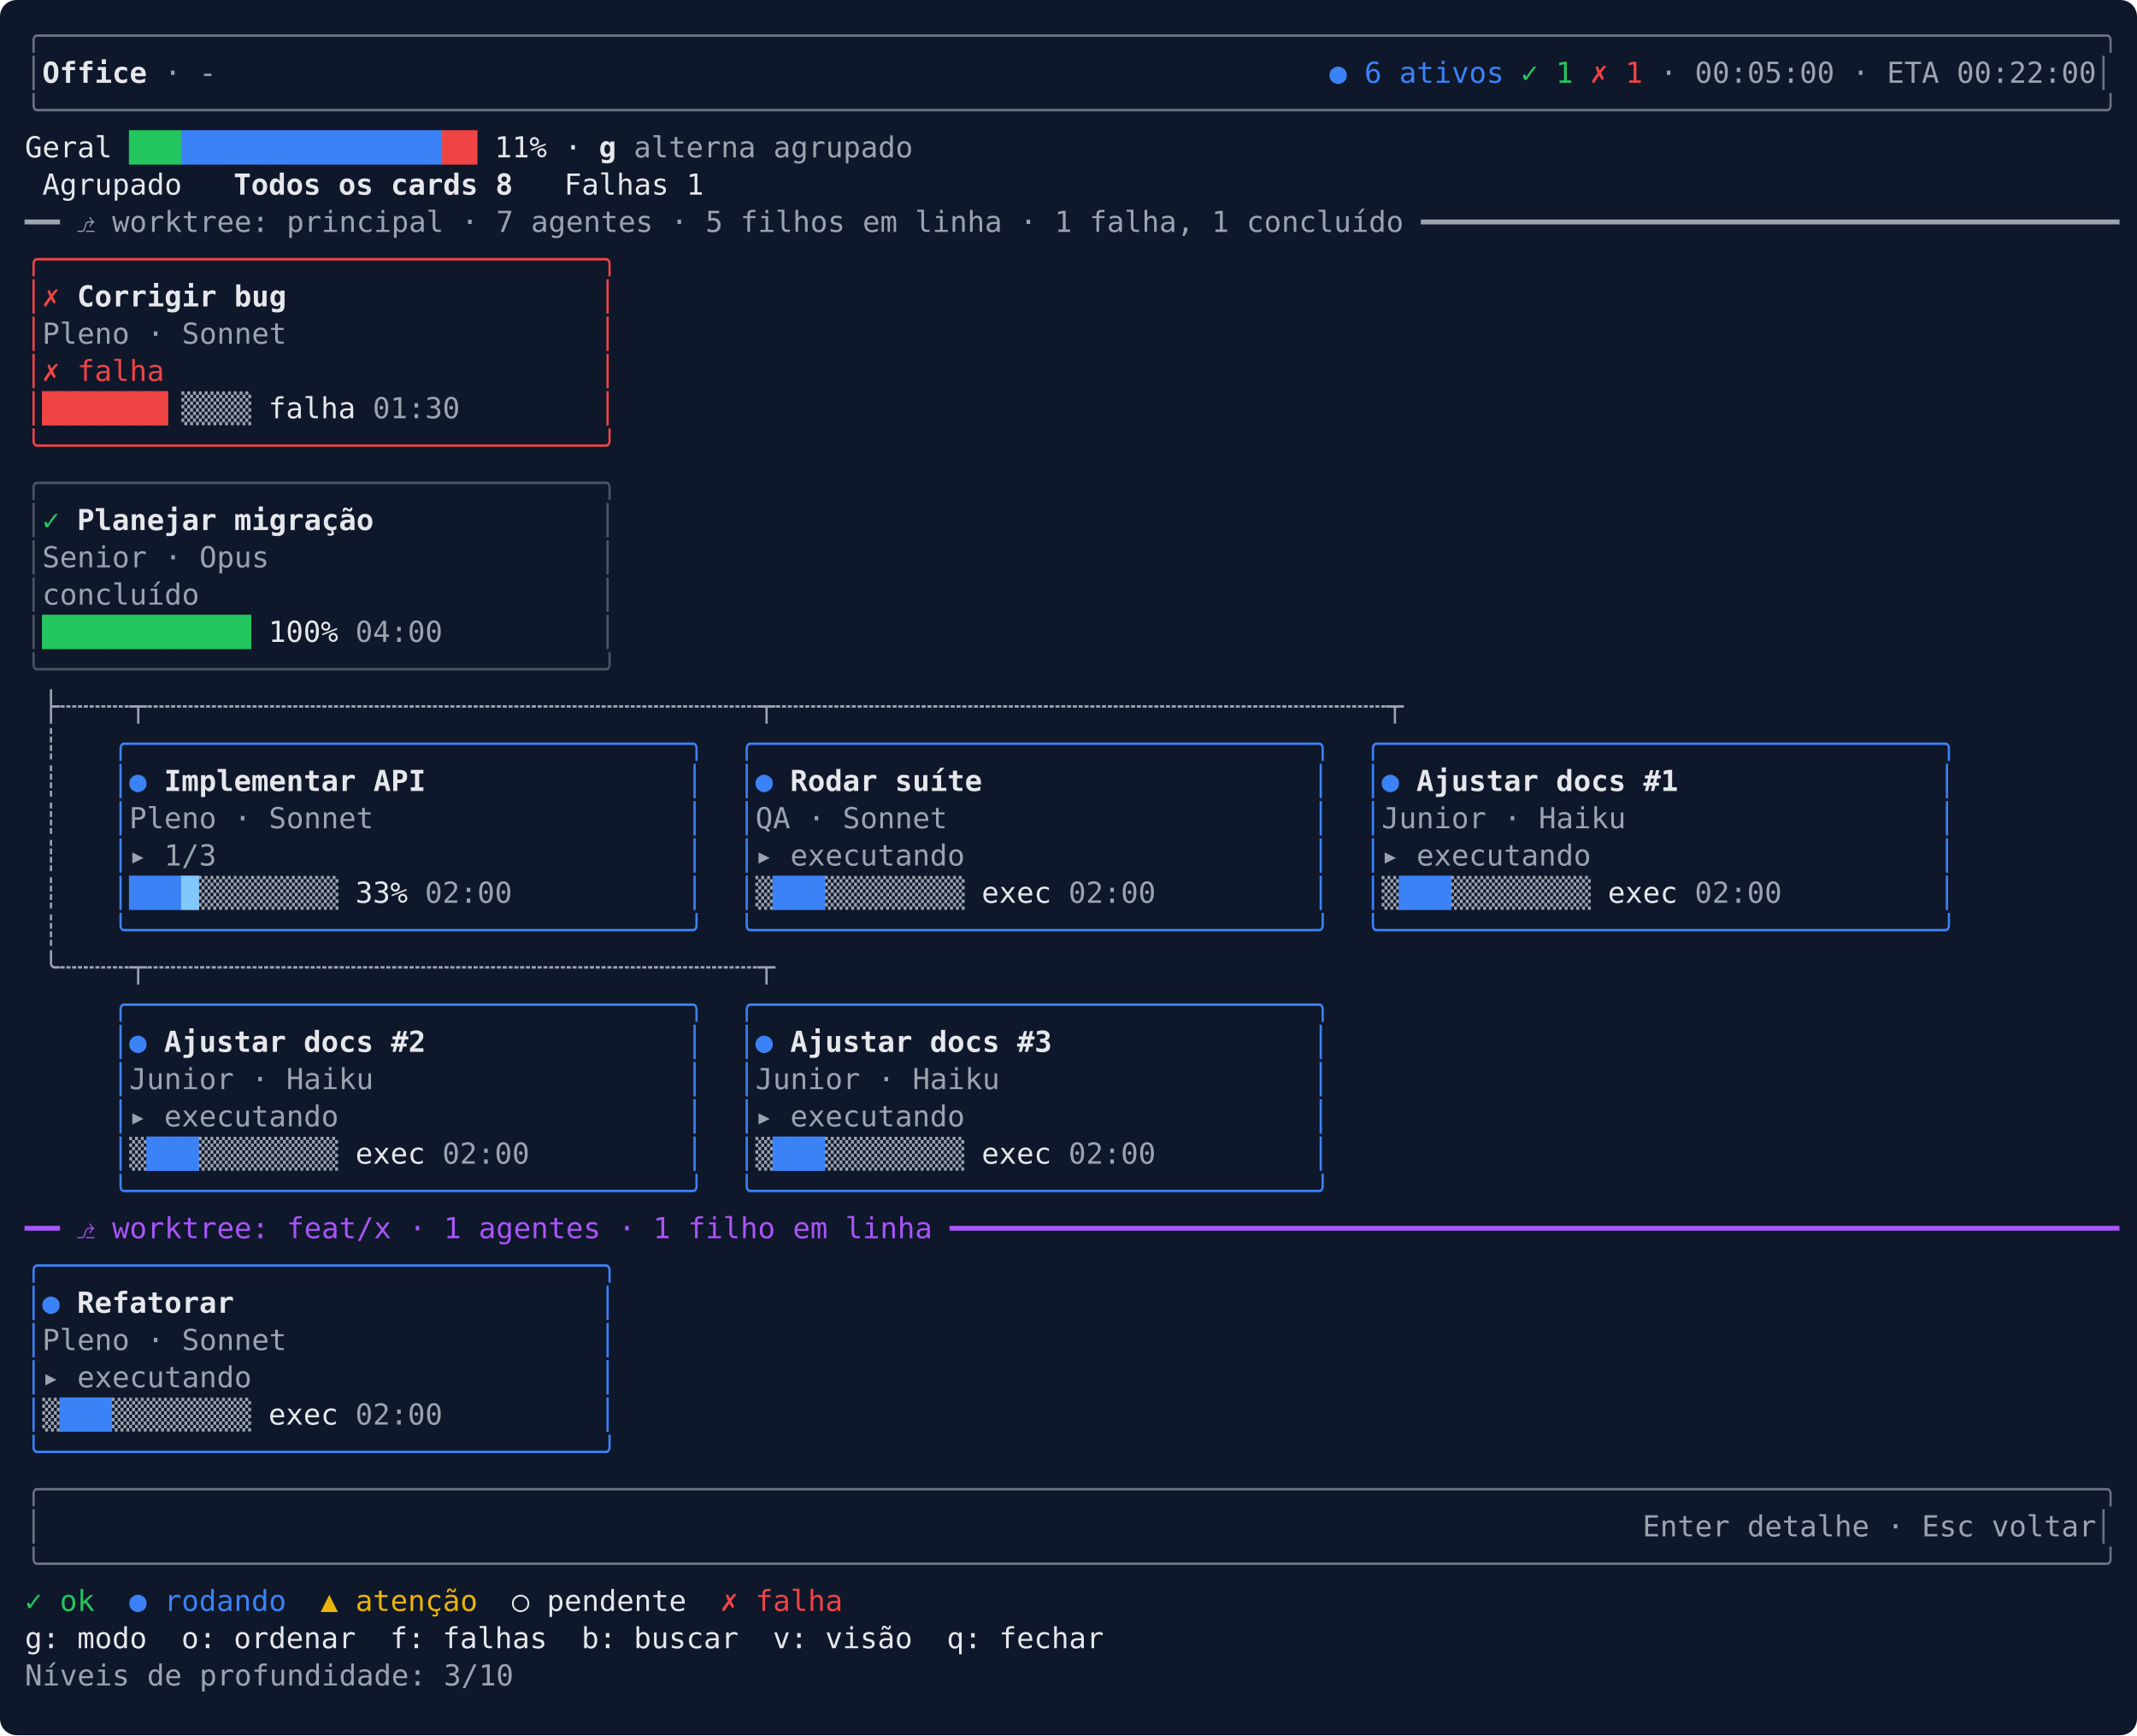
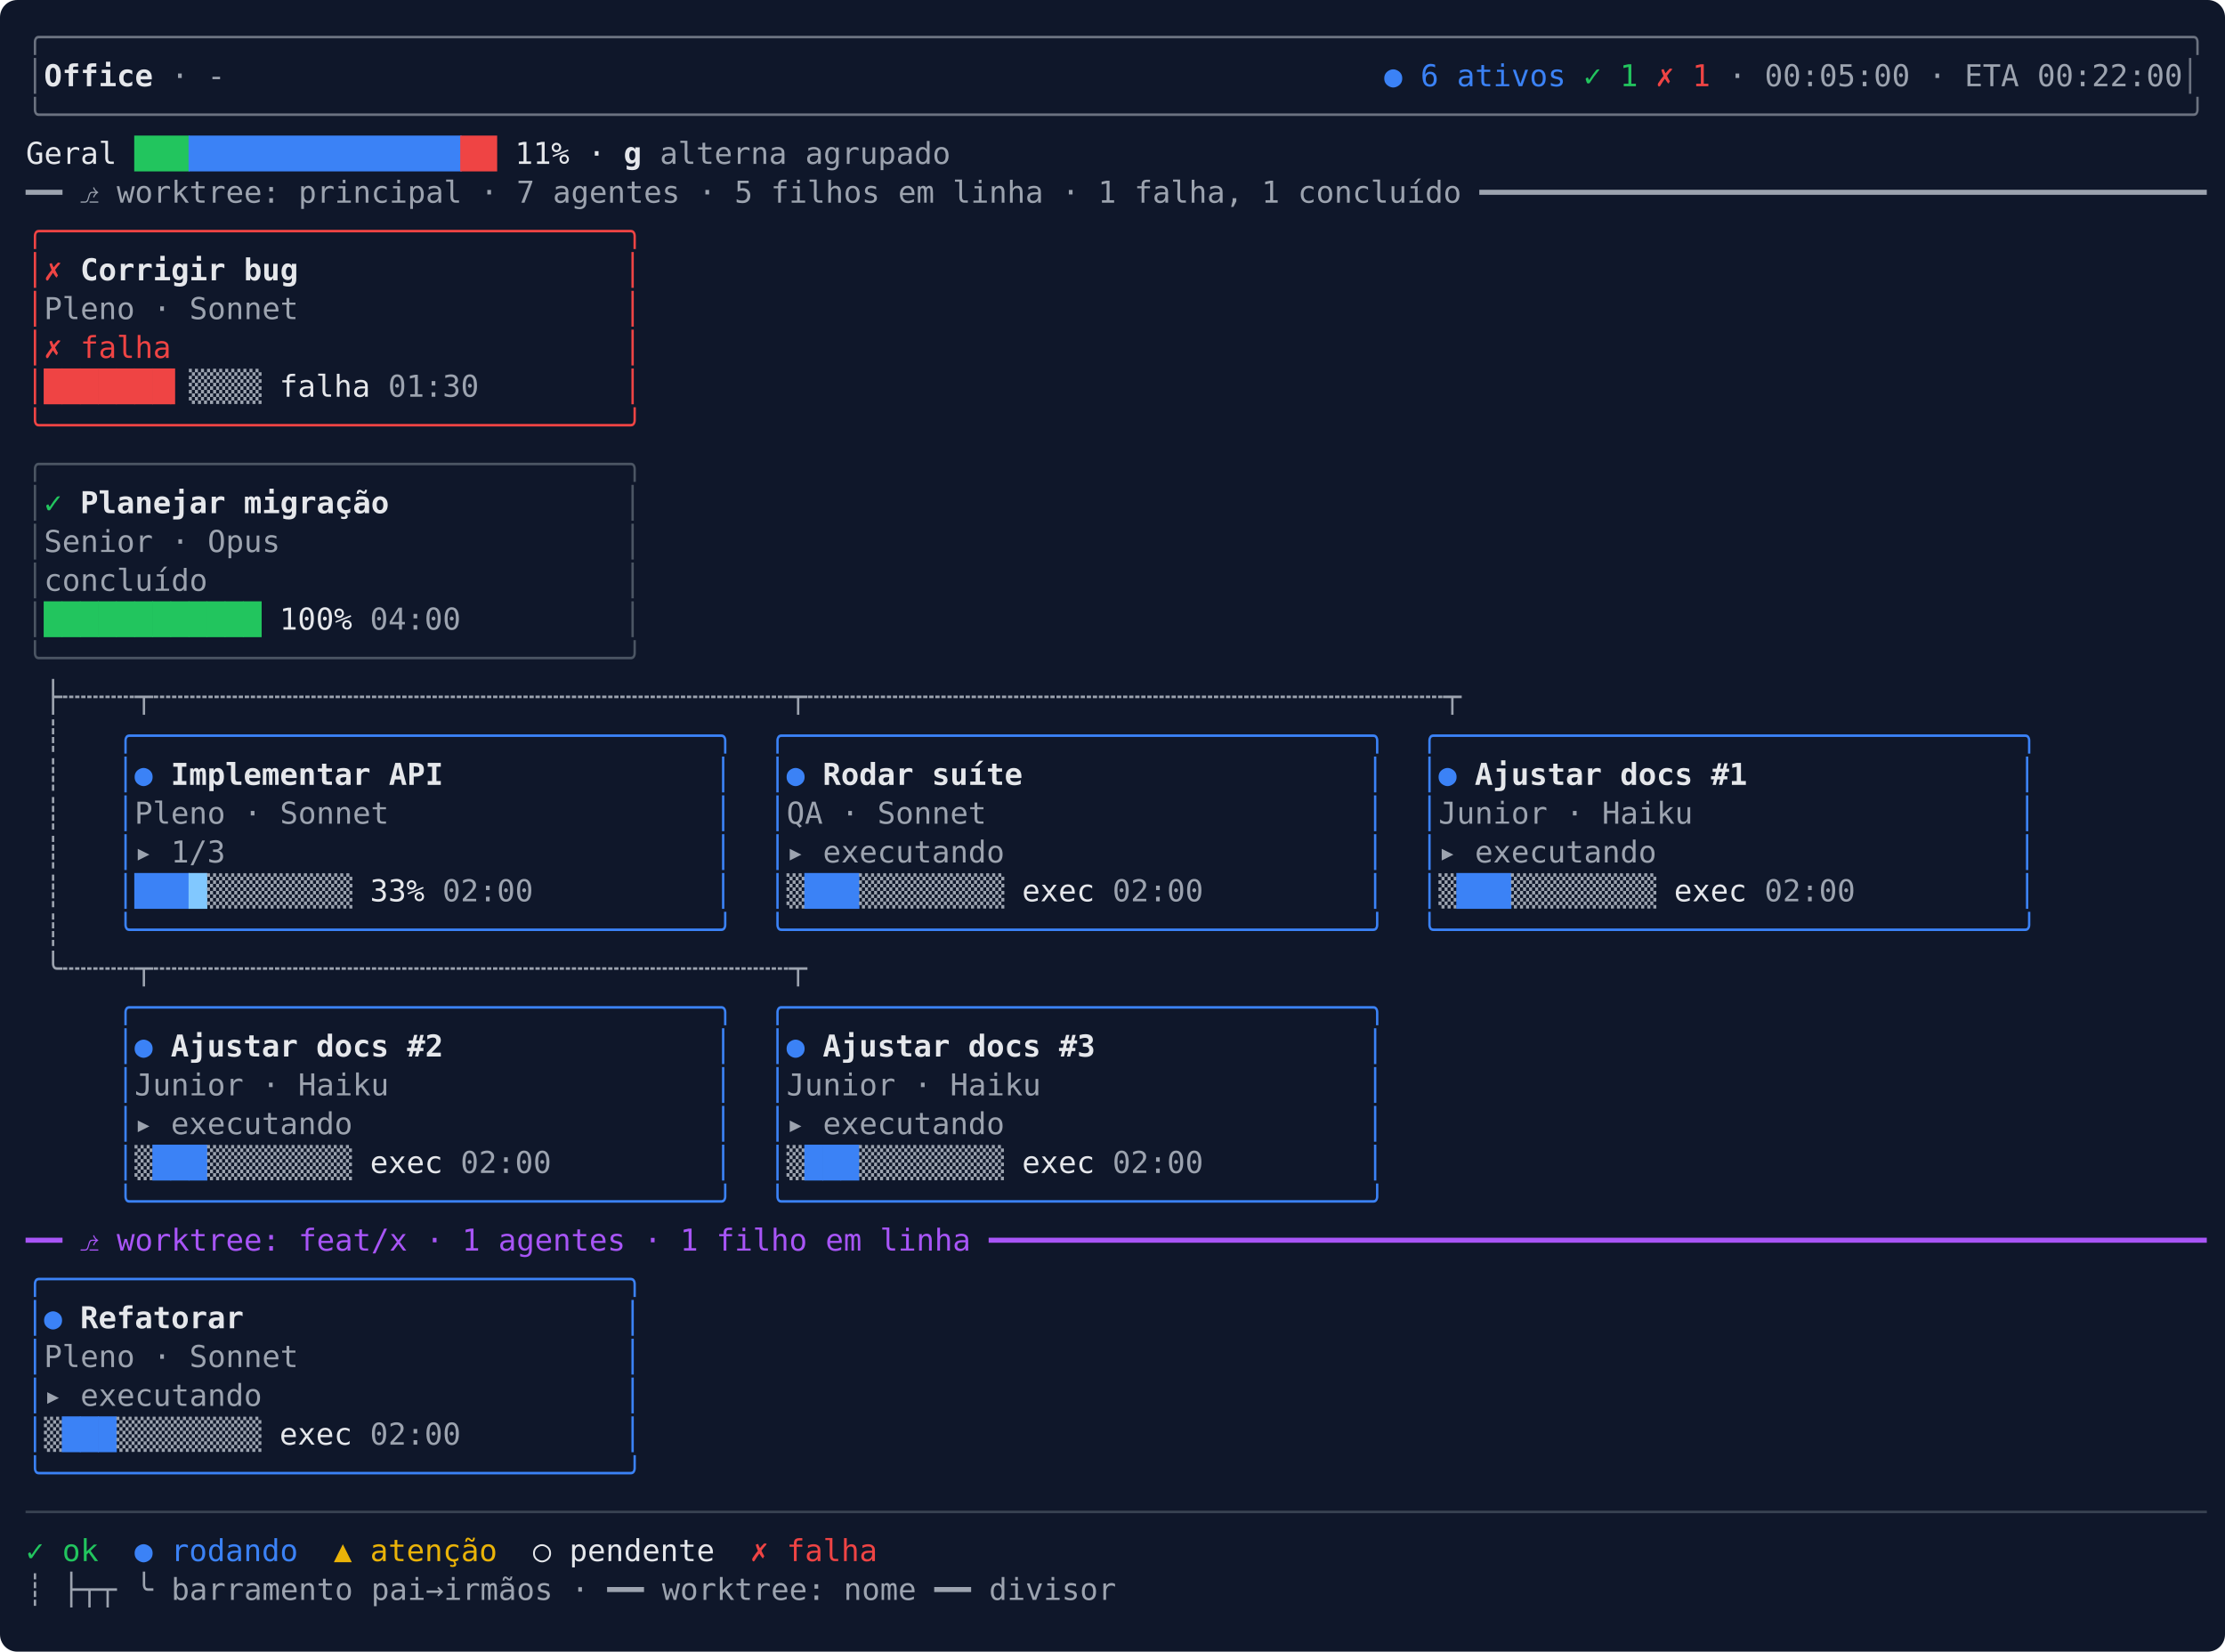
- <svg xmlns="http://www.w3.org/2000/svg" width="1032" height="838" font-family="Menlo,Consolas,monospace" font-size="14">
+ <svg xmlns="http://www.w3.org/2000/svg" width="1032" height="766" font-family="Menlo,Consolas,monospace" font-size="14">
  <rect width="100%" height="100%" rx="8" fill="#0f172a" />
  <text y="22">
    <tspan x="12.0" fill="#6b7280" xml:space="preserve">╭──────────────────────────────────────────────────────────────────────────────────────────────────────────────────────╮</tspan>
  </text>
  <text y="40">
    <tspan x="12.0" fill="#6b7280" xml:space="preserve">│</tspan>
    <tspan x="20.4" fill="#e5e7eb" font-weight="bold" xml:space="preserve">Office</tspan>
    <tspan x="70.8" fill="#9ca3af" xml:space="preserve"> · -</tspan>
    <tspan x="104.4" fill="#e5e7eb" xml:space="preserve">                                                                </tspan>
    <tspan x="642.0" fill="#3b82f6" xml:space="preserve">● 6 ativos</tspan>
    <tspan x="726.0" fill="#22c55e" xml:space="preserve"> ✓ 1</tspan>
    <tspan x="759.6" fill="#ef4444" xml:space="preserve"> ✗ 1</tspan>
    <tspan x="793.2" fill="#9ca3af" xml:space="preserve"> · 00:05:00 · ETA 00:22:00</tspan>
    <tspan x="1011.6" fill="#6b7280" xml:space="preserve">│</tspan>
  </text>
  <text y="58">
    <tspan x="12.0" fill="#6b7280" xml:space="preserve">╰──────────────────────────────────────────────────────────────────────────────────────────────────────────────────────╯</tspan>
  </text>
  <text y="76">
    <tspan x="12.0" fill="#e5e7eb" xml:space="preserve">Geral </tspan>
    <tspan x="62.4" fill="#22c55e" xml:space="preserve">███</tspan>
    <tspan x="87.6" fill="#3b82f6" xml:space="preserve">███████████████</tspan>
    <tspan x="213.6" fill="#ef4444" xml:space="preserve">██</tspan>
    <tspan x="230.4" fill="#9ca3af" xml:space="preserve" />
    <tspan x="230.4" fill="#e5e7eb" xml:space="preserve"> 11% · </tspan>
    <tspan x="289.2" fill="#e5e7eb" font-weight="bold" xml:space="preserve">g</tspan>
    <tspan x="297.6" fill="#9ca3af" xml:space="preserve"> alterna agrupado</tspan>
  </text>
  <text y="94">
-     <tspan x="12.0" fill="#e5e7eb" xml:space="preserve"> Agrupado </tspan>
-     <tspan x="96.0" fill="#e5e7eb" xml:space="preserve"> </tspan>
-     <tspan x="104.4" fill="#e5e7eb" font-weight="bold" xml:space="preserve"> Todos os cards 8 </tspan>
-     <tspan x="255.6" fill="#e5e7eb" xml:space="preserve"> </tspan>
-     <tspan x="264.0" fill="#e5e7eb" xml:space="preserve"> Falhas 1 </tspan>
-     <tspan x="348.0" fill="#e5e7eb" xml:space="preserve"> </tspan>
+     <tspan x="12.0" fill="#9ca3af" xml:space="preserve">━━ ⎇ worktree: principal · 7 agentes · 5 filhos em linha · 1 falha, 1 concluído ━━━━━━━━━━━━━━━━━━━━━━━━━━━━━━━━━━━━━━━━</tspan>
  </text>
  <text y="112">
-     <tspan x="12.0" fill="#9ca3af" xml:space="preserve">━━ ⎇ worktree: principal · 7 agentes · 5 filhos em linha · 1 falha, 1 concluído ━━━━━━━━━━━━━━━━━━━━━━━━━━━━━━━━━━━━━━━━</tspan>
+     <tspan x="12.0" fill="#ef4444" xml:space="preserve">╭────────────────────────────────╮</tspan>
  </text>
  <text y="130">
-     <tspan x="12.0" fill="#ef4444" xml:space="preserve">╭────────────────────────────────╮</tspan>
-   </text>
-   <text y="148">
    <tspan x="12.0" fill="#ef4444" xml:space="preserve">│</tspan>
    <tspan x="20.4" fill="#ef4444" xml:space="preserve">✗ </tspan>
    <tspan x="37.2" fill="#e5e7eb" font-weight="bold" xml:space="preserve">Corrigir bug</tspan>
    <tspan x="138.0" fill="#e5e7eb" xml:space="preserve">                  </tspan>
    <tspan x="289.2" fill="#ef4444" xml:space="preserve">│</tspan>
  </text>
-   <text y="166">
+   <text y="148">
    <tspan x="12.0" fill="#ef4444" xml:space="preserve">│</tspan>
    <tspan x="20.4" fill="#9ca3af" xml:space="preserve">Pleno · Sonnet</tspan>
    <tspan x="138.0" fill="#e5e7eb" xml:space="preserve">                  </tspan>
    <tspan x="289.2" fill="#ef4444" xml:space="preserve">│</tspan>
  </text>
-   <text y="184">
+   <text y="166">
    <tspan x="12.0" fill="#ef4444" xml:space="preserve">│</tspan>
    <tspan x="20.4" fill="#ef4444" xml:space="preserve">✗ falha</tspan>
    <tspan x="79.2" fill="#e5e7eb" xml:space="preserve">                         </tspan>
    <tspan x="289.2" fill="#ef4444" xml:space="preserve">│</tspan>
  </text>
-   <text y="202">
+   <text y="184">
    <tspan x="12.0" fill="#ef4444" xml:space="preserve">│</tspan>
    <tspan x="20.4" fill="#ef4444" xml:space="preserve">█</tspan>
    <tspan x="28.8" fill="#ef4444" xml:space="preserve">█</tspan>
    <tspan x="37.2" fill="#ef4444" xml:space="preserve">█</tspan>
    <tspan x="45.6" fill="#ef4444" xml:space="preserve">█</tspan>
    <tspan x="54.0" fill="#ef4444" xml:space="preserve">█</tspan>
    <tspan x="62.4" fill="#ef4444" xml:space="preserve">█</tspan>
    <tspan x="70.8" fill="#ef4444" xml:space="preserve">█</tspan>
    <tspan x="79.2" fill="#ef4444" xml:space="preserve">▎</tspan>
    <tspan x="87.6" fill="#9ca3af" xml:space="preserve">▒▒▒▒</tspan>
    <tspan x="121.2" fill="#e5e7eb" xml:space="preserve"> falha </tspan>
    <tspan x="180.0" fill="#9ca3af" xml:space="preserve">01:30</tspan>
    <tspan x="222.0" fill="#e5e7eb" xml:space="preserve">        </tspan>
    <tspan x="289.2" fill="#ef4444" xml:space="preserve">│</tspan>
  </text>
+   <text y="202">
+     <tspan x="12.0" fill="#ef4444" xml:space="preserve">╰────────────────────────────────╯</tspan>
+   </text>
  <text y="220">
-     <tspan x="12.0" fill="#ef4444" xml:space="preserve">╰────────────────────────────────╯</tspan>
+     <tspan x="12.0" fill="#4b5563" xml:space="preserve">╭────────────────────────────────╮</tspan>
  </text>
  <text y="238">
-     <tspan x="12.0" fill="#4b5563" xml:space="preserve">╭────────────────────────────────╮</tspan>
-   </text>
-   <text y="256">
    <tspan x="12.0" fill="#4b5563" xml:space="preserve">│</tspan>
    <tspan x="20.4" fill="#22c55e" xml:space="preserve">✓ </tspan>
    <tspan x="37.2" fill="#e5e7eb" font-weight="bold" xml:space="preserve">Planejar migração</tspan>
    <tspan x="180.0" fill="#e5e7eb" xml:space="preserve">             </tspan>
    <tspan x="289.2" fill="#4b5563" xml:space="preserve">│</tspan>
  </text>
-   <text y="274">
+   <text y="256">
    <tspan x="12.0" fill="#4b5563" xml:space="preserve">│</tspan>
    <tspan x="20.4" fill="#9ca3af" xml:space="preserve">Senior · Opus</tspan>
    <tspan x="129.6" fill="#e5e7eb" xml:space="preserve">                   </tspan>
    <tspan x="289.2" fill="#4b5563" xml:space="preserve">│</tspan>
  </text>
-   <text y="292">
+   <text y="274">
    <tspan x="12.0" fill="#4b5563" xml:space="preserve">│</tspan>
    <tspan x="20.4" fill="#9ca3af" xml:space="preserve">concluído</tspan>
    <tspan x="96.0" fill="#e5e7eb" xml:space="preserve">                       </tspan>
    <tspan x="289.2" fill="#4b5563" xml:space="preserve">│</tspan>
  </text>
-   <text y="310">
+   <text y="292">
    <tspan x="12.0" fill="#4b5563" xml:space="preserve">│</tspan>
    <tspan x="20.4" fill="#22c55e" xml:space="preserve">█</tspan>
    <tspan x="28.8" fill="#22c55e" xml:space="preserve">█</tspan>
    <tspan x="37.2" fill="#22c55e" xml:space="preserve">█</tspan>
    <tspan x="45.6" fill="#22c55e" xml:space="preserve">█</tspan>
    <tspan x="54.0" fill="#22c55e" xml:space="preserve">█</tspan>
    <tspan x="62.4" fill="#22c55e" xml:space="preserve">█</tspan>
    <tspan x="70.8" fill="#22c55e" xml:space="preserve">█</tspan>
    <tspan x="79.2" fill="#22c55e" xml:space="preserve">█</tspan>
    <tspan x="87.6" fill="#22c55e" xml:space="preserve">█</tspan>
    <tspan x="96.0" fill="#22c55e" xml:space="preserve">█</tspan>
    <tspan x="104.4" fill="#22c55e" xml:space="preserve">█</tspan>
    <tspan x="112.8" fill="#22c55e" xml:space="preserve">█</tspan>
    <tspan x="121.2" fill="#9ca3af" xml:space="preserve" />
    <tspan x="121.2" fill="#e5e7eb" xml:space="preserve"> 100% </tspan>
    <tspan x="171.6" fill="#9ca3af" xml:space="preserve">04:00</tspan>
    <tspan x="213.6" fill="#e5e7eb" xml:space="preserve">         </tspan>
    <tspan x="289.2" fill="#4b5563" xml:space="preserve">│</tspan>
  </text>
+   <text y="310">
+     <tspan x="12.0" fill="#4b5563" xml:space="preserve">╰────────────────────────────────╯</tspan>
+   </text>
  <text y="328">
-     <tspan x="12.0" fill="#4b5563" xml:space="preserve">╰────────────────────────────────╯</tspan>
+     <tspan x="12.0" fill="#e5e7eb" xml:space="preserve"> </tspan>
+     <tspan x="20.4" fill="#9ca3af" xml:space="preserve">├┄┄┄┄┬┄┄┄┄┄┄┄┄┄┄┄┄┄┄┄┄┄┄┄┄┄┄┄┄┄┄┄┄┄┄┄┄┄┄┄┬┄┄┄┄┄┄┄┄┄┄┄┄┄┄┄┄┄┄┄┄┄┄┄┄┄┄┄┄┄┄┄┄┄┄┄┬</tspan>
  </text>
  <text y="346">
    <tspan x="12.0" fill="#e5e7eb" xml:space="preserve"> </tspan>
-     <tspan x="20.4" fill="#9ca3af" xml:space="preserve">├┄┄┄┄┬┄┄┄┄┄┄┄┄┄┄┄┄┄┄┄┄┄┄┄┄┄┄┄┄┄┄┄┄┄┄┄┄┄┄┄┬┄┄┄┄┄┄┄┄┄┄┄┄┄┄┄┄┄┄┄┄┄┄┄┄┄┄┄┄┄┄┄┄┄┄┄┬</tspan>
+     <tspan x="20.4" fill="#9ca3af" xml:space="preserve">┊</tspan>
+     <tspan x="28.8" fill="#e5e7eb" xml:space="preserve">   </tspan>
+     <tspan x="54.0" fill="#3b82f6" xml:space="preserve">╭────────────────────────────────╮</tspan>
+     <tspan x="339.6" fill="#e5e7eb" xml:space="preserve">  </tspan>
+     <tspan x="356.4" fill="#3b82f6" xml:space="preserve">╭────────────────────────────────╮</tspan>
+     <tspan x="642.0" fill="#e5e7eb" xml:space="preserve">  </tspan>
+     <tspan x="658.8" fill="#3b82f6" xml:space="preserve">╭────────────────────────────────╮</tspan>
  </text>
  <text y="364">
-     <tspan x="12.0" fill="#e5e7eb" xml:space="preserve"> </tspan>
-     <tspan x="20.4" fill="#9ca3af" xml:space="preserve">┊</tspan>
-     <tspan x="28.8" fill="#e5e7eb" xml:space="preserve">   </tspan>
-     <tspan x="54.0" fill="#3b82f6" xml:space="preserve">╭────────────────────────────────╮</tspan>
-     <tspan x="339.6" fill="#e5e7eb" xml:space="preserve">  </tspan>
-     <tspan x="356.4" fill="#3b82f6" xml:space="preserve">╭────────────────────────────────╮</tspan>
-     <tspan x="642.0" fill="#e5e7eb" xml:space="preserve">  </tspan>
-     <tspan x="658.8" fill="#3b82f6" xml:space="preserve">╭────────────────────────────────╮</tspan>
-   </text>
-   <text y="382">
    <tspan x="12.0" fill="#e5e7eb" xml:space="preserve"> </tspan>
    <tspan x="20.4" fill="#9ca3af" xml:space="preserve">┊</tspan>
    <tspan x="28.8" fill="#e5e7eb" xml:space="preserve">   </tspan>
    <tspan x="54.0" fill="#3b82f6" xml:space="preserve">│</tspan>
    <tspan x="62.4" fill="#3b82f6" xml:space="preserve">● </tspan>
    <tspan x="79.2" fill="#e5e7eb" font-weight="bold" xml:space="preserve">Implementar API</tspan>
    <tspan x="205.2" fill="#e5e7eb" xml:space="preserve">               </tspan>
    <tspan x="331.2" fill="#3b82f6" xml:space="preserve">│</tspan>
    <tspan x="339.6" fill="#e5e7eb" xml:space="preserve">  </tspan>
    <tspan x="356.4" fill="#3b82f6" xml:space="preserve">│</tspan>
    <tspan x="364.8" fill="#3b82f6" xml:space="preserve">● </tspan>
    <tspan x="381.6" fill="#e5e7eb" font-weight="bold" xml:space="preserve">Rodar suíte</tspan>
    <tspan x="474.0" fill="#e5e7eb" xml:space="preserve">                   </tspan>
    <tspan x="633.6" fill="#3b82f6" xml:space="preserve">│</tspan>
    <tspan x="642.0" fill="#e5e7eb" xml:space="preserve">  </tspan>
    <tspan x="658.8" fill="#3b82f6" xml:space="preserve">│</tspan>
    <tspan x="667.2" fill="#3b82f6" xml:space="preserve">● </tspan>
    <tspan x="684.0" fill="#e5e7eb" font-weight="bold" xml:space="preserve">Ajustar docs #1</tspan>
    <tspan x="810.0" fill="#e5e7eb" xml:space="preserve">               </tspan>
    <tspan x="936.0" fill="#3b82f6" xml:space="preserve">│</tspan>
  </text>
-   <text y="400">
+   <text y="382">
    <tspan x="12.0" fill="#e5e7eb" xml:space="preserve"> </tspan>
    <tspan x="20.4" fill="#9ca3af" xml:space="preserve">┊</tspan>
    <tspan x="28.8" fill="#e5e7eb" xml:space="preserve">   </tspan>
    <tspan x="54.0" fill="#3b82f6" xml:space="preserve">│</tspan>
    <tspan x="62.4" fill="#9ca3af" xml:space="preserve">Pleno · Sonnet</tspan>
    <tspan x="180.0" fill="#e5e7eb" xml:space="preserve">                  </tspan>
    <tspan x="331.2" fill="#3b82f6" xml:space="preserve">│</tspan>
    <tspan x="339.6" fill="#e5e7eb" xml:space="preserve">  </tspan>
    <tspan x="356.4" fill="#3b82f6" xml:space="preserve">│</tspan>
    <tspan x="364.8" fill="#9ca3af" xml:space="preserve">QA · Sonnet</tspan>
    <tspan x="457.2" fill="#e5e7eb" xml:space="preserve">                     </tspan>
    <tspan x="633.6" fill="#3b82f6" xml:space="preserve">│</tspan>
    <tspan x="642.0" fill="#e5e7eb" xml:space="preserve">  </tspan>
    <tspan x="658.8" fill="#3b82f6" xml:space="preserve">│</tspan>
    <tspan x="667.2" fill="#9ca3af" xml:space="preserve">Junior · Haiku</tspan>
    <tspan x="784.8" fill="#e5e7eb" xml:space="preserve">                  </tspan>
    <tspan x="936.0" fill="#3b82f6" xml:space="preserve">│</tspan>
  </text>
-   <text y="418">
+   <text y="400">
    <tspan x="12.0" fill="#e5e7eb" xml:space="preserve"> </tspan>
    <tspan x="20.4" fill="#9ca3af" xml:space="preserve">┊</tspan>
    <tspan x="28.8" fill="#e5e7eb" xml:space="preserve">   </tspan>
    <tspan x="54.0" fill="#3b82f6" xml:space="preserve">│</tspan>
    <tspan x="62.4" fill="#9ca3af" xml:space="preserve">▸ 1/3</tspan>
    <tspan x="104.4" fill="#e5e7eb" xml:space="preserve">                           </tspan>
    <tspan x="331.2" fill="#3b82f6" xml:space="preserve">│</tspan>
    <tspan x="339.6" fill="#e5e7eb" xml:space="preserve">  </tspan>
    <tspan x="356.4" fill="#3b82f6" xml:space="preserve">│</tspan>
    <tspan x="364.8" fill="#9ca3af" xml:space="preserve">▸ executando</tspan>
    <tspan x="465.6" fill="#e5e7eb" xml:space="preserve">                    </tspan>
    <tspan x="633.6" fill="#3b82f6" xml:space="preserve">│</tspan>
    <tspan x="642.0" fill="#e5e7eb" xml:space="preserve">  </tspan>
    <tspan x="658.8" fill="#3b82f6" xml:space="preserve">│</tspan>
    <tspan x="667.2" fill="#9ca3af" xml:space="preserve">▸ executando</tspan>
    <tspan x="768.0" fill="#e5e7eb" xml:space="preserve">                    </tspan>
    <tspan x="936.0" fill="#3b82f6" xml:space="preserve">│</tspan>
  </text>
-   <text y="436">
+   <text y="418">
    <tspan x="12.0" fill="#e5e7eb" xml:space="preserve"> </tspan>
    <tspan x="20.4" fill="#9ca3af" xml:space="preserve">┊</tspan>
    <tspan x="28.8" fill="#e5e7eb" xml:space="preserve">   </tspan>
    <tspan x="54.0" fill="#3b82f6" xml:space="preserve">│███</tspan>
    <tspan x="87.6" fill="#81c8ff" xml:space="preserve">█</tspan>
    <tspan x="96.0" fill="#9ca3af" xml:space="preserve">▒▒▒▒▒▒▒▒</tspan>
    <tspan x="163.2" fill="#e5e7eb" xml:space="preserve"> 33% </tspan>
    <tspan x="205.2" fill="#9ca3af" xml:space="preserve">02:00</tspan>
    <tspan x="247.2" fill="#e5e7eb" xml:space="preserve">          </tspan>
    <tspan x="331.2" fill="#3b82f6" xml:space="preserve">│</tspan>
    <tspan x="339.6" fill="#e5e7eb" xml:space="preserve">  </tspan>
    <tspan x="356.4" fill="#3b82f6" xml:space="preserve">│</tspan>
    <tspan x="364.8" fill="#9ca3af" xml:space="preserve">▒</tspan>
    <tspan x="373.2" fill="#3b82f6" xml:space="preserve">███</tspan>
    <tspan x="398.4" fill="#9ca3af" xml:space="preserve">▒▒▒▒▒▒▒▒</tspan>
    <tspan x="465.6" fill="#e5e7eb" xml:space="preserve"> exec </tspan>
    <tspan x="516.0" fill="#9ca3af" xml:space="preserve">02:00</tspan>
    <tspan x="558.0" fill="#e5e7eb" xml:space="preserve">         </tspan>
    <tspan x="633.6" fill="#3b82f6" xml:space="preserve">│</tspan>
    <tspan x="642.0" fill="#e5e7eb" xml:space="preserve">  </tspan>
    <tspan x="658.8" fill="#3b82f6" xml:space="preserve">│</tspan>
    <tspan x="667.2" fill="#9ca3af" xml:space="preserve">▒</tspan>
    <tspan x="675.6" fill="#3b82f6" xml:space="preserve">███</tspan>
    <tspan x="700.8" fill="#9ca3af" xml:space="preserve">▒▒▒▒▒▒▒▒</tspan>
    <tspan x="768.0" fill="#e5e7eb" xml:space="preserve"> exec </tspan>
    <tspan x="818.4" fill="#9ca3af" xml:space="preserve">02:00</tspan>
    <tspan x="860.4" fill="#e5e7eb" xml:space="preserve">         </tspan>
    <tspan x="936.0" fill="#3b82f6" xml:space="preserve">│</tspan>
  </text>
+   <text y="436">
+     <tspan x="12.0" fill="#e5e7eb" xml:space="preserve"> </tspan>
+     <tspan x="20.4" fill="#9ca3af" xml:space="preserve">┊</tspan>
+     <tspan x="28.8" fill="#e5e7eb" xml:space="preserve">   </tspan>
+     <tspan x="54.0" fill="#3b82f6" xml:space="preserve">╰────────────────────────────────╯</tspan>
+     <tspan x="339.6" fill="#e5e7eb" xml:space="preserve">  </tspan>
+     <tspan x="356.4" fill="#3b82f6" xml:space="preserve">╰────────────────────────────────╯</tspan>
+     <tspan x="642.0" fill="#e5e7eb" xml:space="preserve">  </tspan>
+     <tspan x="658.8" fill="#3b82f6" xml:space="preserve">╰────────────────────────────────╯</tspan>
+   </text>
  <text y="454">
-     <tspan x="12.0" fill="#e5e7eb" xml:space="preserve"> </tspan>
-     <tspan x="20.4" fill="#9ca3af" xml:space="preserve">┊</tspan>
-     <tspan x="28.8" fill="#e5e7eb" xml:space="preserve">   </tspan>
-     <tspan x="54.0" fill="#3b82f6" xml:space="preserve">╰────────────────────────────────╯</tspan>
-     <tspan x="339.6" fill="#e5e7eb" xml:space="preserve">  </tspan>
-     <tspan x="356.4" fill="#3b82f6" xml:space="preserve">╰────────────────────────────────╯</tspan>
-     <tspan x="642.0" fill="#e5e7eb" xml:space="preserve">  </tspan>
-     <tspan x="658.8" fill="#3b82f6" xml:space="preserve">╰────────────────────────────────╯</tspan>
-   </text>
-   <text y="472">
    <tspan x="12.0" fill="#e5e7eb" xml:space="preserve"> </tspan>
    <tspan x="20.4" fill="#9ca3af" xml:space="preserve">╰</tspan>
    <tspan x="28.8" fill="#9ca3af" xml:space="preserve">┄┄┄┄┬┄┄┄┄┄┄┄┄┄┄┄┄┄┄┄┄┄┄┄┄┄┄┄┄┄┄┄┄┄┄┄┄┄┄┄┬</tspan>
  </text>
+   <text y="472">
+     <tspan x="12.0" fill="#e5e7eb" xml:space="preserve">     </tspan>
+     <tspan x="54.0" fill="#3b82f6" xml:space="preserve">╭────────────────────────────────╮</tspan>
+     <tspan x="339.6" fill="#e5e7eb" xml:space="preserve">  </tspan>
+     <tspan x="356.4" fill="#3b82f6" xml:space="preserve">╭────────────────────────────────╮</tspan>
+   </text>
  <text y="490">
-     <tspan x="12.0" fill="#e5e7eb" xml:space="preserve">     </tspan>
-     <tspan x="54.0" fill="#3b82f6" xml:space="preserve">╭────────────────────────────────╮</tspan>
-     <tspan x="339.6" fill="#e5e7eb" xml:space="preserve">  </tspan>
-     <tspan x="356.4" fill="#3b82f6" xml:space="preserve">╭────────────────────────────────╮</tspan>
-   </text>
-   <text y="508">
    <tspan x="12.0" fill="#e5e7eb" xml:space="preserve">     </tspan>
    <tspan x="54.0" fill="#3b82f6" xml:space="preserve">│</tspan>
    <tspan x="62.4" fill="#3b82f6" xml:space="preserve">● </tspan>
    <tspan x="79.2" fill="#e5e7eb" font-weight="bold" xml:space="preserve">Ajustar docs #2</tspan>
    <tspan x="205.2" fill="#e5e7eb" xml:space="preserve">               </tspan>
    <tspan x="331.2" fill="#3b82f6" xml:space="preserve">│</tspan>
    <tspan x="339.6" fill="#e5e7eb" xml:space="preserve">  </tspan>
    <tspan x="356.4" fill="#3b82f6" xml:space="preserve">│</tspan>
    <tspan x="364.8" fill="#3b82f6" xml:space="preserve">● </tspan>
    <tspan x="381.6" fill="#e5e7eb" font-weight="bold" xml:space="preserve">Ajustar docs #3</tspan>
    <tspan x="507.6" fill="#e5e7eb" xml:space="preserve">               </tspan>
    <tspan x="633.6" fill="#3b82f6" xml:space="preserve">│</tspan>
  </text>
-   <text y="526">
+   <text y="508">
    <tspan x="12.0" fill="#e5e7eb" xml:space="preserve">     </tspan>
    <tspan x="54.0" fill="#3b82f6" xml:space="preserve">│</tspan>
    <tspan x="62.4" fill="#9ca3af" xml:space="preserve">Junior · Haiku</tspan>
    <tspan x="180.0" fill="#e5e7eb" xml:space="preserve">                  </tspan>
    <tspan x="331.2" fill="#3b82f6" xml:space="preserve">│</tspan>
    <tspan x="339.6" fill="#e5e7eb" xml:space="preserve">  </tspan>
    <tspan x="356.4" fill="#3b82f6" xml:space="preserve">│</tspan>
    <tspan x="364.8" fill="#9ca3af" xml:space="preserve">Junior · Haiku</tspan>
    <tspan x="482.4" fill="#e5e7eb" xml:space="preserve">                  </tspan>
    <tspan x="633.6" fill="#3b82f6" xml:space="preserve">│</tspan>
  </text>
-   <text y="544">
+   <text y="526">
    <tspan x="12.0" fill="#e5e7eb" xml:space="preserve">     </tspan>
    <tspan x="54.0" fill="#3b82f6" xml:space="preserve">│</tspan>
    <tspan x="62.4" fill="#9ca3af" xml:space="preserve">▸ executando</tspan>
    <tspan x="163.2" fill="#e5e7eb" xml:space="preserve">                    </tspan>
    <tspan x="331.2" fill="#3b82f6" xml:space="preserve">│</tspan>
    <tspan x="339.6" fill="#e5e7eb" xml:space="preserve">  </tspan>
    <tspan x="356.4" fill="#3b82f6" xml:space="preserve">│</tspan>
    <tspan x="364.8" fill="#9ca3af" xml:space="preserve">▸ executando</tspan>
    <tspan x="465.6" fill="#e5e7eb" xml:space="preserve">                    </tspan>
    <tspan x="633.6" fill="#3b82f6" xml:space="preserve">│</tspan>
  </text>
-   <text y="562">
+   <text y="544">
    <tspan x="12.0" fill="#e5e7eb" xml:space="preserve">     </tspan>
    <tspan x="54.0" fill="#3b82f6" xml:space="preserve">│</tspan>
    <tspan x="62.4" fill="#9ca3af" xml:space="preserve">▒</tspan>
    <tspan x="70.8" fill="#3b82f6" xml:space="preserve">█</tspan>
    <tspan x="79.2" fill="#3b82f6" xml:space="preserve">█</tspan>
    <tspan x="87.6" fill="#3b82f6" xml:space="preserve">█</tspan>
    <tspan x="96.0" fill="#9ca3af" xml:space="preserve">▒</tspan>
    <tspan x="104.4" fill="#9ca3af" xml:space="preserve">▒</tspan>
    <tspan x="112.8" fill="#9ca3af" xml:space="preserve">▒</tspan>
    <tspan x="121.2" fill="#9ca3af" xml:space="preserve">▒</tspan>
    <tspan x="129.6" fill="#9ca3af" xml:space="preserve">▒</tspan>
    <tspan x="138.0" fill="#9ca3af" xml:space="preserve">▒</tspan>
    <tspan x="146.4" fill="#9ca3af" xml:space="preserve">▒</tspan>
    <tspan x="154.8" fill="#9ca3af" xml:space="preserve">▒</tspan>
    <tspan x="163.2" fill="#e5e7eb" xml:space="preserve"> exec </tspan>
    <tspan x="213.6" fill="#9ca3af" xml:space="preserve">02:00</tspan>
    <tspan x="255.6" fill="#e5e7eb" xml:space="preserve">         </tspan>
    <tspan x="331.2" fill="#3b82f6" xml:space="preserve">│</tspan>
    <tspan x="339.6" fill="#e5e7eb" xml:space="preserve">  </tspan>
    <tspan x="356.4" fill="#3b82f6" xml:space="preserve">│</tspan>
    <tspan x="364.8" fill="#9ca3af" xml:space="preserve">▒</tspan>
    <tspan x="373.2" fill="#3b82f6" xml:space="preserve">█</tspan>
    <tspan x="381.6" fill="#3b82f6" xml:space="preserve">█</tspan>
    <tspan x="390.0" fill="#3b82f6" xml:space="preserve">█</tspan>
    <tspan x="398.4" fill="#9ca3af" xml:space="preserve">▒</tspan>
    <tspan x="406.8" fill="#9ca3af" xml:space="preserve">▒</tspan>
    <tspan x="415.2" fill="#9ca3af" xml:space="preserve">▒</tspan>
    <tspan x="423.6" fill="#9ca3af" xml:space="preserve">▒</tspan>
    <tspan x="432.0" fill="#9ca3af" xml:space="preserve">▒</tspan>
    <tspan x="440.4" fill="#9ca3af" xml:space="preserve">▒</tspan>
    <tspan x="448.8" fill="#9ca3af" xml:space="preserve">▒</tspan>
    <tspan x="457.2" fill="#9ca3af" xml:space="preserve">▒</tspan>
    <tspan x="465.6" fill="#e5e7eb" xml:space="preserve"> exec </tspan>
    <tspan x="516.0" fill="#9ca3af" xml:space="preserve">02:00</tspan>
    <tspan x="558.0" fill="#e5e7eb" xml:space="preserve">         </tspan>
    <tspan x="633.6" fill="#3b82f6" xml:space="preserve">│</tspan>
  </text>
+   <text y="562">
+     <tspan x="12.0" fill="#e5e7eb" xml:space="preserve">     </tspan>
+     <tspan x="54.0" fill="#3b82f6" xml:space="preserve">╰────────────────────────────────╯</tspan>
+     <tspan x="339.6" fill="#e5e7eb" xml:space="preserve">  </tspan>
+     <tspan x="356.4" fill="#3b82f6" xml:space="preserve">╰────────────────────────────────╯</tspan>
+   </text>
  <text y="580">
-     <tspan x="12.0" fill="#e5e7eb" xml:space="preserve">     </tspan>
-     <tspan x="54.0" fill="#3b82f6" xml:space="preserve">╰────────────────────────────────╯</tspan>
-     <tspan x="339.6" fill="#e5e7eb" xml:space="preserve">  </tspan>
-     <tspan x="356.4" fill="#3b82f6" xml:space="preserve">╰────────────────────────────────╯</tspan>
+     <tspan x="12.0" fill="#a855f7" xml:space="preserve">━━ ⎇ worktree: feat/x · 1 agentes · 1 filho em linha ━━━━━━━━━━━━━━━━━━━━━━━━━━━━━━━━━━━━━━━━━━━━━━━━━━━━━━━━━━━━━━━━━━━</tspan>
  </text>
  <text y="598">
-     <tspan x="12.0" fill="#a855f7" xml:space="preserve">━━ ⎇ worktree: feat/x · 1 agentes · 1 filho em linha ━━━━━━━━━━━━━━━━━━━━━━━━━━━━━━━━━━━━━━━━━━━━━━━━━━━━━━━━━━━━━━━━━━━</tspan>
+     <tspan x="12.0" fill="#3b82f6" xml:space="preserve">╭────────────────────────────────╮</tspan>
  </text>
  <text y="616">
-     <tspan x="12.0" fill="#3b82f6" xml:space="preserve">╭────────────────────────────────╮</tspan>
-   </text>
-   <text y="634">
    <tspan x="12.0" fill="#3b82f6" xml:space="preserve">│</tspan>
    <tspan x="20.4" fill="#3b82f6" xml:space="preserve">● </tspan>
    <tspan x="37.2" fill="#e5e7eb" font-weight="bold" xml:space="preserve">Refatorar</tspan>
    <tspan x="112.8" fill="#e5e7eb" xml:space="preserve">                     </tspan>
    <tspan x="289.2" fill="#3b82f6" xml:space="preserve">│</tspan>
  </text>
-   <text y="652">
+   <text y="634">
    <tspan x="12.0" fill="#3b82f6" xml:space="preserve">│</tspan>
    <tspan x="20.4" fill="#9ca3af" xml:space="preserve">Pleno · Sonnet</tspan>
    <tspan x="138.0" fill="#e5e7eb" xml:space="preserve">                  </tspan>
    <tspan x="289.2" fill="#3b82f6" xml:space="preserve">│</tspan>
  </text>
-   <text y="670">
+   <text y="652">
    <tspan x="12.0" fill="#3b82f6" xml:space="preserve">│</tspan>
    <tspan x="20.4" fill="#9ca3af" xml:space="preserve">▸ executando</tspan>
    <tspan x="121.2" fill="#e5e7eb" xml:space="preserve">                    </tspan>
    <tspan x="289.2" fill="#3b82f6" xml:space="preserve">│</tspan>
  </text>
-   <text y="688">
+   <text y="670">
    <tspan x="12.0" fill="#3b82f6" xml:space="preserve">│</tspan>
    <tspan x="20.4" fill="#9ca3af" xml:space="preserve">▒</tspan>
    <tspan x="28.8" fill="#3b82f6" xml:space="preserve">█</tspan>
    <tspan x="37.2" fill="#3b82f6" xml:space="preserve">█</tspan>
    <tspan x="45.6" fill="#3b82f6" xml:space="preserve">█</tspan>
    <tspan x="54.0" fill="#9ca3af" xml:space="preserve">▒</tspan>
    <tspan x="62.4" fill="#9ca3af" xml:space="preserve">▒</tspan>
    <tspan x="70.8" fill="#9ca3af" xml:space="preserve">▒</tspan>
    <tspan x="79.2" fill="#9ca3af" xml:space="preserve">▒</tspan>
    <tspan x="87.6" fill="#9ca3af" xml:space="preserve">▒</tspan>
    <tspan x="96.0" fill="#9ca3af" xml:space="preserve">▒</tspan>
    <tspan x="104.4" fill="#9ca3af" xml:space="preserve">▒</tspan>
    <tspan x="112.8" fill="#9ca3af" xml:space="preserve">▒</tspan>
    <tspan x="121.2" fill="#e5e7eb" xml:space="preserve"> exec </tspan>
    <tspan x="171.6" fill="#9ca3af" xml:space="preserve">02:00</tspan>
    <tspan x="213.6" fill="#e5e7eb" xml:space="preserve">         </tspan>
    <tspan x="289.2" fill="#3b82f6" xml:space="preserve">│</tspan>
  </text>
+   <text y="688">
+     <tspan x="12.0" fill="#3b82f6" xml:space="preserve">╰────────────────────────────────╯</tspan>
+   </text>
  <text y="706">
-     <tspan x="12.0" fill="#3b82f6" xml:space="preserve">╰────────────────────────────────╯</tspan>
+     <tspan x="12.0" fill="#374151" xml:space="preserve">────────────────────────────────────────────────────────────────────────────────────────────────────────────────────────</tspan>
  </text>
  <text y="724">
-     <tspan x="12.0" fill="#6b7280" xml:space="preserve">╭──────────────────────────────────────────────────────────────────────────────────────────────────────────────────────╮</tspan>
-   </text>
-   <text y="742">
-     <tspan x="12.0" fill="#6b7280" xml:space="preserve">│</tspan>
-     <tspan x="20.4" fill="#9ca3af" xml:space="preserve" />
-     <tspan x="20.4" fill="#e5e7eb" xml:space="preserve">                                                                                            </tspan>
-     <tspan x="793.2" fill="#9ca3af" xml:space="preserve">Enter detalhe · Esc voltar</tspan>
-     <tspan x="1011.6" fill="#6b7280" xml:space="preserve">│</tspan>
-   </text>
-   <text y="760">
-     <tspan x="12.0" fill="#6b7280" xml:space="preserve">╰──────────────────────────────────────────────────────────────────────────────────────────────────────────────────────╯</tspan>
-   </text>
-   <text y="778">
    <tspan x="12.0" fill="#22c55e" xml:space="preserve">✓ ok</tspan>
    <tspan x="45.6" fill="#e5e7eb" xml:space="preserve">  </tspan>
    <tspan x="62.4" fill="#3b82f6" xml:space="preserve">● rodando</tspan>
    <tspan x="138.0" fill="#e5e7eb" xml:space="preserve">  </tspan>
    <tspan x="154.8" fill="#eab308" xml:space="preserve">▲ atenção</tspan>
    <tspan x="230.4" fill="#e5e7eb" xml:space="preserve">  </tspan>
    <tspan x="247.2" fill="#e5e7eb" xml:space="preserve">○ pendente</tspan>
    <tspan x="331.2" fill="#e5e7eb" xml:space="preserve">  </tspan>
    <tspan x="348.0" fill="#ef4444" xml:space="preserve">✗ falha</tspan>
  </text>
-   <text y="796">
-     <tspan x="12.0" fill="#e5e7eb" xml:space="preserve">g: modo</tspan>
-     <tspan x="70.8" fill="#e5e7eb" xml:space="preserve">  </tspan>
-     <tspan x="87.6" fill="#e5e7eb" xml:space="preserve">o: ordenar</tspan>
-     <tspan x="171.6" fill="#e5e7eb" xml:space="preserve">  </tspan>
-     <tspan x="188.4" fill="#e5e7eb" xml:space="preserve">f: falhas</tspan>
-     <tspan x="264.0" fill="#e5e7eb" xml:space="preserve">  </tspan>
-     <tspan x="280.8" fill="#e5e7eb" xml:space="preserve">b: buscar</tspan>
-     <tspan x="356.4" fill="#e5e7eb" xml:space="preserve">  </tspan>
-     <tspan x="373.2" fill="#e5e7eb" xml:space="preserve">v: visão</tspan>
-     <tspan x="440.4" fill="#e5e7eb" xml:space="preserve">  </tspan>
-     <tspan x="457.2" fill="#e5e7eb" xml:space="preserve">q: fechar</tspan>
-     <tspan x="532.8" fill="#e5e7eb" xml:space="preserve">  </tspan>
-   </text>
-   <text y="814">
-     <tspan x="12.0" fill="#9ca3af" xml:space="preserve">Níveis de profundidade: 3/10</tspan>
+   <text y="742">
+     <tspan x="12.0" fill="#9ca3af" xml:space="preserve">┊ ├┬┬ ╰ barramento pai→irmãos · ━━ worktree: nome ━━ divisor</tspan>
  </text>
</svg>
